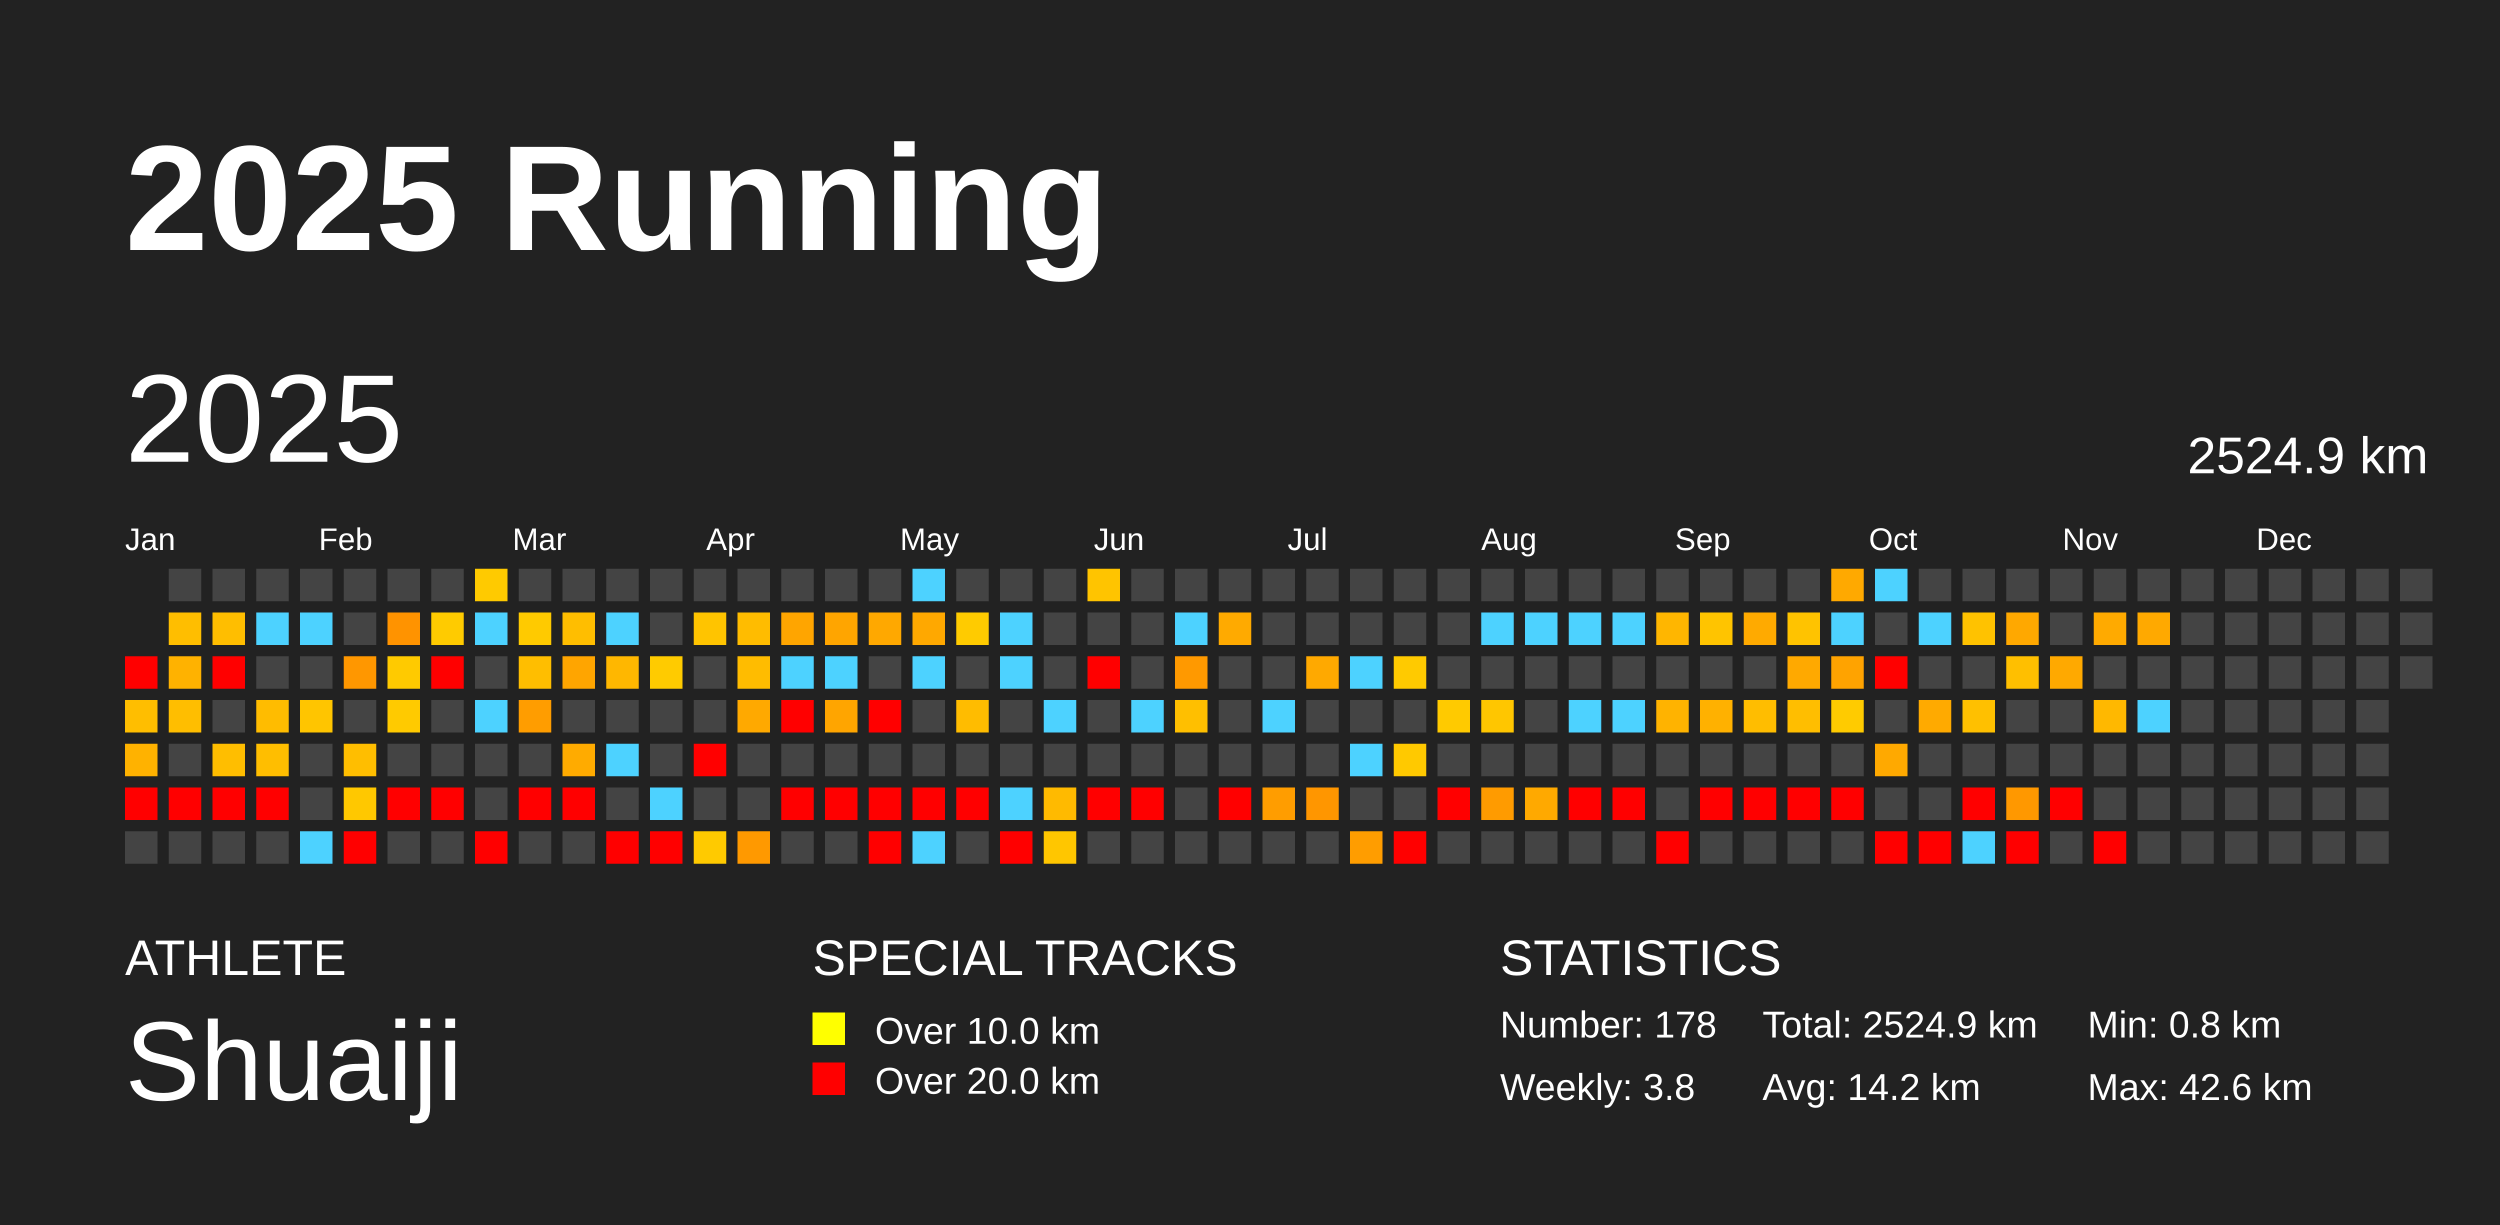
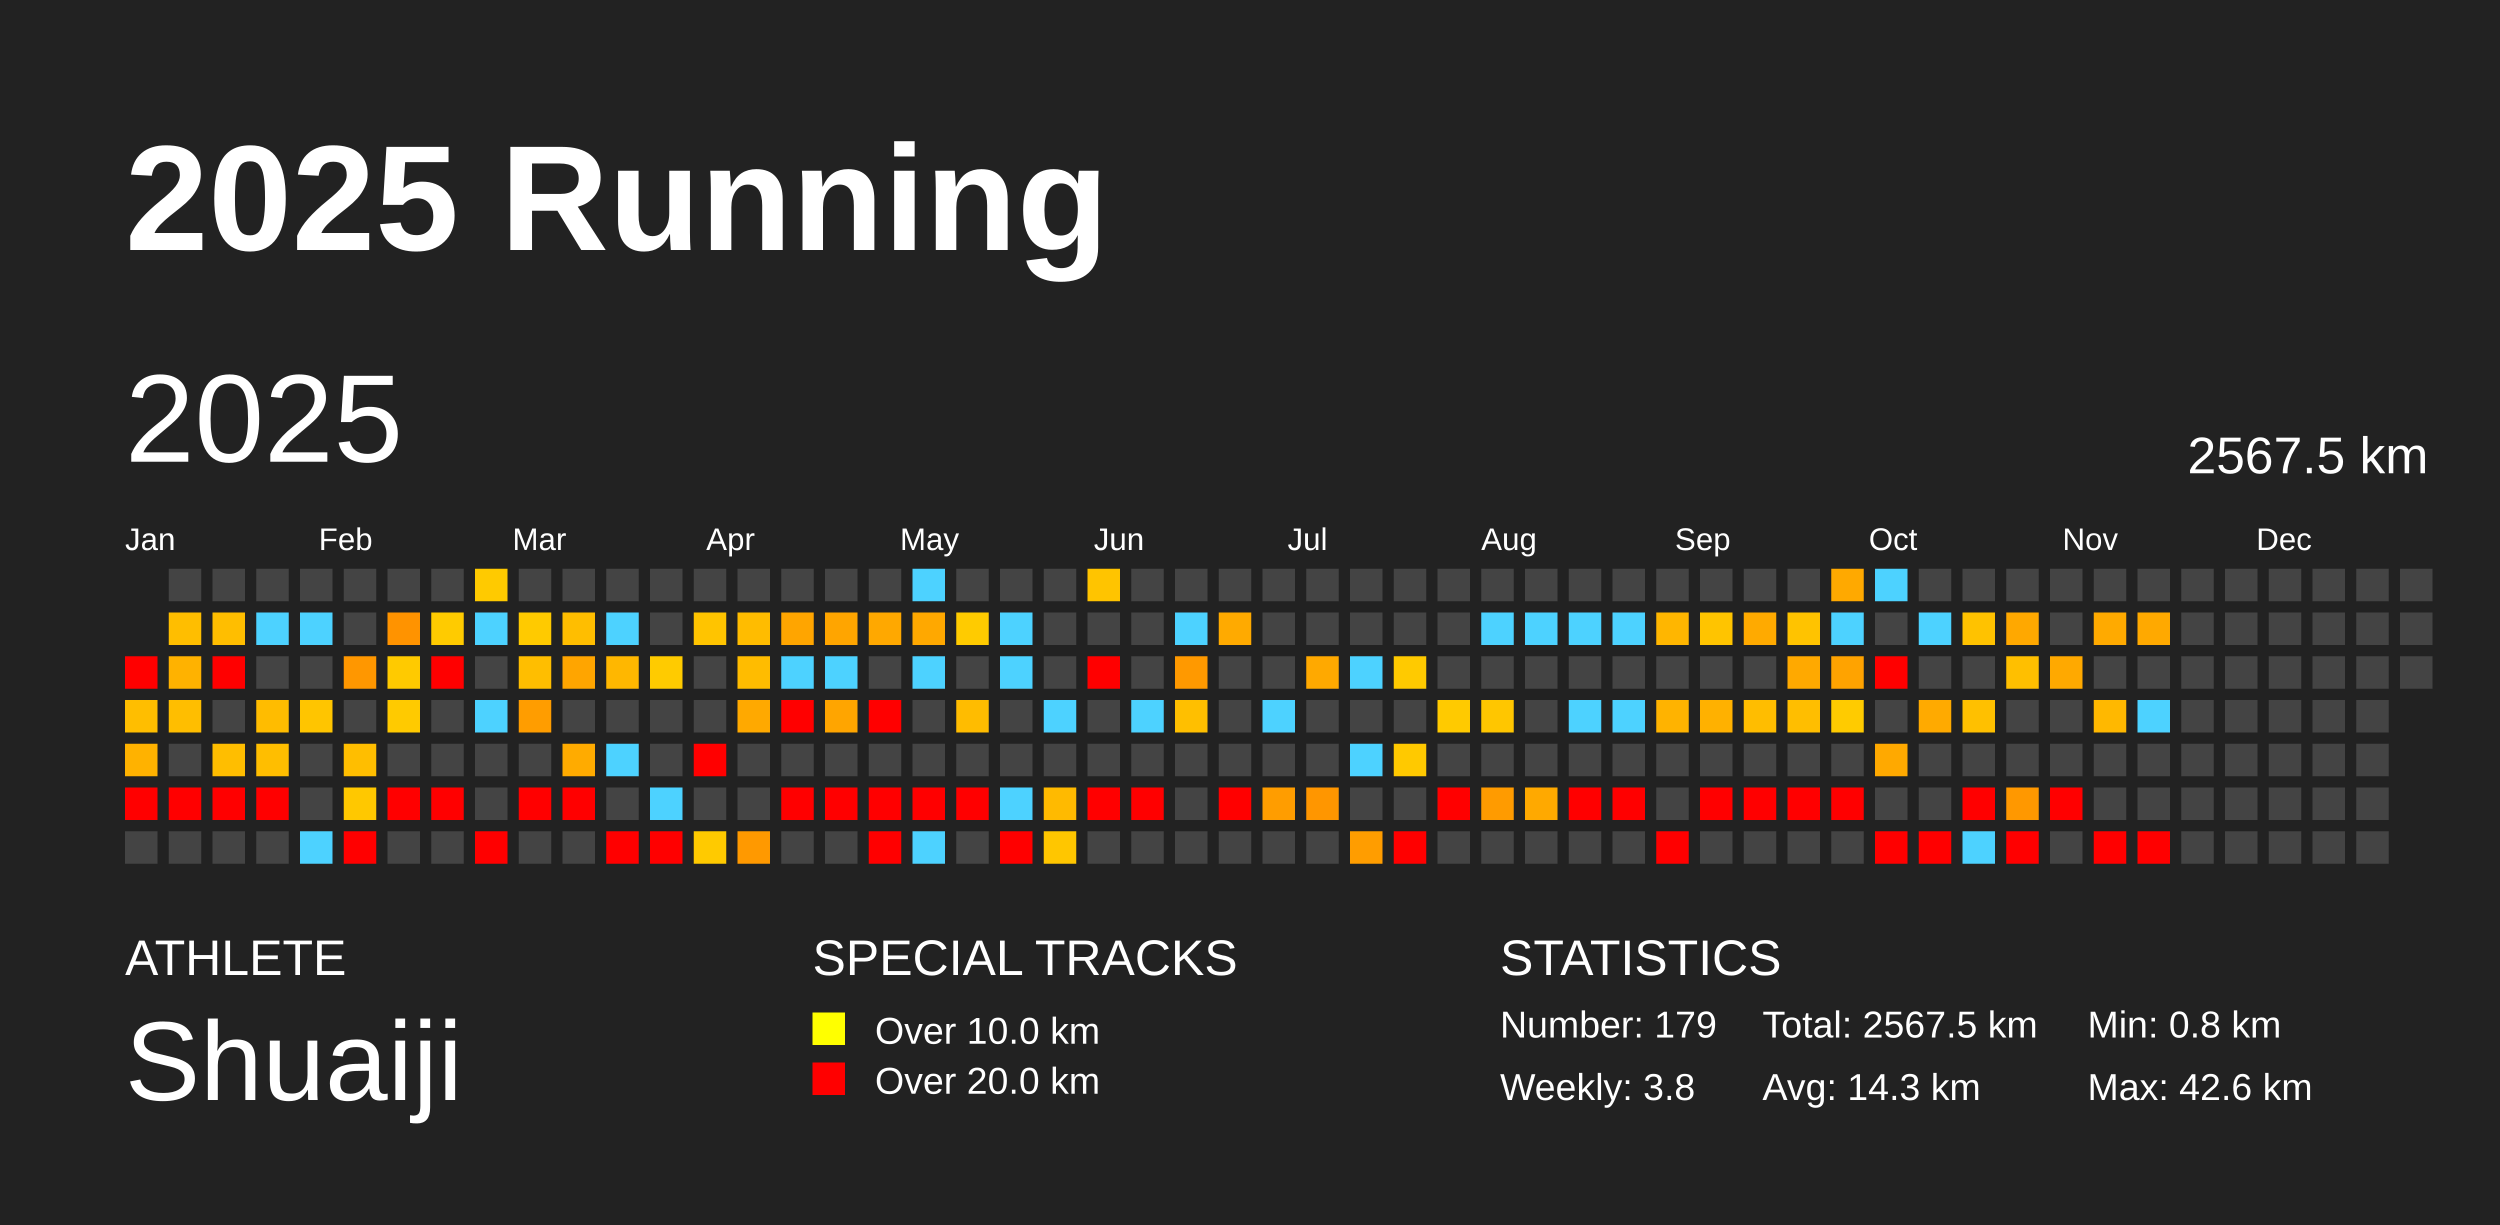
<svg xmlns="http://www.w3.org/2000/svg" baseProfile="full" height="98mm" version="1.1" viewBox="0,0,200,98" width="200mm">
  <defs />
  <rect fill="#222222" height="98" width="200" x="0" y="0" />
  <text fill="#FFFFFF" style="font-size:12px; font-family:Arial; font-weight:bold;" x="10" y="20">2025 Running</text>
  <text fill="#FFFFFF" style="font-size:4px; font-family:Arial" x="10" y="78">ATHLETE</text>
  <text fill="#FFFFFF" style="font-size:9px; font-family:Arial" x="10" y="88">Shuaiji</text>
  <text fill="#FFFFFF" style="font-size:4px; font-family:Arial" x="65" y="78">SPECIAL TRACKS</text>
  <rect fill="yellow" height="2.6" width="2.6" x="65" y="81" />
  <text fill="#FFFFFF" style="font-size:3px; font-family:Arial" x="70" y="83.5">Over 10.0 km</text>
  <rect fill="red" height="2.6" width="2.6" x="65" y="85" />
  <text fill="#FFFFFF" style="font-size:3px; font-family:Arial" x="70" y="87.5">Over 20.0 km</text>
  <text fill="#FFFFFF" style="font-size:4px; font-family:Arial" x="120" y="78">STATISTICS</text>
-   <text fill="#FFFFFF" style="font-size:3px; font-family:Arial" x="120" y="83">Number: 178</text>
+   <text fill="#FFFFFF" style="font-size:3px; font-family:Arial" x="120" y="83">Number: 179</text>
  <text fill="#FFFFFF" style="font-size:3px; font-family:Arial" x="120" y="88">Weekly: 3.8</text>
-   <text fill="#FFFFFF" style="font-size:3px; font-family:Arial" x="141" y="83">Total: 2524.9 km</text>
-   <text fill="#FFFFFF" style="font-size:3px; font-family:Arial" x="141" y="88">Avg: 14.2 km</text>
+   <text fill="#FFFFFF" style="font-size:3px; font-family:Arial" x="141" y="83">Total: 2567.5 km</text>
+   <text fill="#FFFFFF" style="font-size:3px; font-family:Arial" x="141" y="88">Avg: 14.3 km</text>
  <text fill="#FFFFFF" style="font-size:3px; font-family:Arial" x="167" y="83">Min: 0.8 km</text>
  <text fill="#FFFFFF" style="font-size:3px; font-family:Arial" x="167" y="88">Max: 42.6 km</text>
  <text dominant-baseline="hanging" fill="#FFFFFF" style="font-size:10.0px; font-family:Arial;" x="10" y="30">2025</text>
-   <text dominant-baseline="hanging" fill="#FFFFFF" style="font-size:4.125px; font-family:Arial;" x="175" y="35">2524.9 km</text>
+   <text dominant-baseline="hanging" fill="#FFFFFF" style="font-size:4.125px; font-family:Arial;" x="175" y="35">2567.5 km</text>
  <text fill="#FFFFFF" style="font-size:2.5px; font-family:Arial" x="10.0" y="44">Jan</text>
  <text fill="#FFFFFF" style="font-size:2.5px; font-family:Arial" x="25.5" y="44">Feb</text>
  <text fill="#FFFFFF" style="font-size:2.5px; font-family:Arial" x="41.0" y="44">Mar</text>
  <text fill="#FFFFFF" style="font-size:2.5px; font-family:Arial" x="56.5" y="44">Apr</text>
  <text fill="#FFFFFF" style="font-size:2.5px; font-family:Arial" x="72.0" y="44">May</text>
  <text fill="#FFFFFF" style="font-size:2.5px; font-family:Arial" x="87.5" y="44">Jun</text>
  <text fill="#FFFFFF" style="font-size:2.5px; font-family:Arial" x="103.0" y="44">Jul</text>
  <text fill="#FFFFFF" style="font-size:2.5px; font-family:Arial" x="118.5" y="44">Aug</text>
  <text fill="#FFFFFF" style="font-size:2.5px; font-family:Arial" x="134.0" y="44">Sep</text>
  <text fill="#FFFFFF" style="font-size:2.5px; font-family:Arial" x="149.5" y="44">Oct</text>
  <text fill="#FFFFFF" style="font-size:2.5px; font-family:Arial" x="165.0" y="44">Nov</text>
  <text fill="#FFFFFF" style="font-size:2.5px; font-family:Arial" x="180.5" y="44">Dec</text>
  <rect fill="red" height="2.6" width="2.6" x="10.0" y="52.5" />
  <rect fill="#ffbe00" height="2.6" width="2.6" x="10.0" y="56.0" />
  <rect fill="#ffb200" height="2.6" width="2.6" x="10.0" y="59.5" />
  <rect fill="red" height="2.6" width="2.6" x="10.0" y="63.0" />
  <rect fill="#444444" height="2.6" width="2.6" x="10.0" y="66.5" />
  <rect fill="#444444" height="2.6" width="2.6" x="13.5" y="45.5" />
  <rect fill="#ffbe00" height="2.6" width="2.6" x="13.5" y="49.0" />
  <rect fill="#ffb200" height="2.6" width="2.6" x="13.5" y="52.5" />
  <rect fill="#ffbe00" height="2.6" width="2.6" x="13.5" y="56.0" />
  <rect fill="#444444" height="2.6" width="2.6" x="13.5" y="59.5" />
  <rect fill="red" height="2.6" width="2.6" x="13.5" y="63.0" />
  <rect fill="#444444" height="2.6" width="2.6" x="13.5" y="66.5" />
  <rect fill="#444444" height="2.6" width="2.6" x="17.0" y="45.5" />
  <rect fill="#ffbe00" height="2.6" width="2.6" x="17.0" y="49.0" />
  <rect fill="red" height="2.6" width="2.6" x="17.0" y="52.5" />
  <rect fill="#444444" height="2.6" width="2.6" x="17.0" y="56.0" />
  <rect fill="#ffbe00" height="2.6" width="2.6" x="17.0" y="59.5" />
  <rect fill="red" height="2.6" width="2.6" x="17.0" y="63.0" />
  <rect fill="#444444" height="2.6" width="2.6" x="17.0" y="66.5" />
  <rect fill="#444444" height="2.6" width="2.6" x="20.5" y="45.5" />
  <rect fill="#4dd2ff" height="2.6" width="2.6" x="20.5" y="49.0" />
  <rect fill="#444444" height="2.6" width="2.6" x="20.5" y="52.5" />
  <rect fill="#ffbc00" height="2.6" width="2.6" x="20.5" y="56.0" />
  <rect fill="#ffbe00" height="2.6" width="2.6" x="20.5" y="59.5" />
  <rect fill="red" height="2.6" width="2.6" x="20.5" y="63.0" />
  <rect fill="#444444" height="2.6" width="2.6" x="20.5" y="66.5" />
  <rect fill="#444444" height="2.6" width="2.6" x="24.0" y="45.5" />
  <rect fill="#4dd2ff" height="2.6" width="2.6" x="24.0" y="49.0" />
  <rect fill="#444444" height="2.6" width="2.6" x="24.0" y="52.5" />
  <rect fill="#ffc500" height="2.6" width="2.6" x="24.0" y="56.0" />
  <rect fill="#444444" height="2.6" width="2.6" x="24.0" y="59.5" />
  <rect fill="#444444" height="2.6" width="2.6" x="24.0" y="63.0" />
  <rect fill="#4dd2ff" height="2.6" width="2.6" x="24.0" y="66.5" />
  <rect fill="#444444" height="2.6" width="2.6" x="27.5" y="45.5" />
  <rect fill="#444444" height="2.6" width="2.6" x="27.5" y="49.0" />
  <rect fill="#ff9700" height="2.6" width="2.6" x="27.5" y="52.5" />
  <rect fill="#444444" height="2.6" width="2.6" x="27.5" y="56.0" />
  <rect fill="#ffbe00" height="2.6" width="2.6" x="27.5" y="59.5" />
  <rect fill="#ffc800" height="2.6" width="2.6" x="27.5" y="63.0" />
  <rect fill="red" height="2.6" width="2.6" x="27.5" y="66.5" />
  <rect fill="#444444" height="2.6" width="2.6" x="31.0" y="45.5" />
  <rect fill="#ff9300" height="2.6" width="2.6" x="31.0" y="49.0" />
  <rect fill="#ffca00" height="2.6" width="2.6" x="31.0" y="52.5" />
  <rect fill="#ffca00" height="2.6" width="2.6" x="31.0" y="56.0" />
  <rect fill="#444444" height="2.6" width="2.6" x="31.0" y="59.5" />
  <rect fill="red" height="2.6" width="2.6" x="31.0" y="63.0" />
  <rect fill="#444444" height="2.6" width="2.6" x="31.0" y="66.5" />
  <rect fill="#444444" height="2.6" width="2.6" x="34.5" y="45.5" />
  <rect fill="#ffcb00" height="2.6" width="2.6" x="34.5" y="49.0" />
  <rect fill="red" height="2.6" width="2.6" x="34.5" y="52.5" />
  <rect fill="#444444" height="2.6" width="2.6" x="34.5" y="56.0" />
  <rect fill="#444444" height="2.6" width="2.6" x="34.5" y="59.5" />
  <rect fill="red" height="2.6" width="2.6" x="34.5" y="63.0" />
  <rect fill="#444444" height="2.6" width="2.6" x="34.5" y="66.5" />
  <rect fill="#ffca00" height="2.6" width="2.6" x="38.0" y="45.5" />
  <rect fill="#4dd2ff" height="2.6" width="2.6" x="38.0" y="49.0" />
  <rect fill="#444444" height="2.6" width="2.6" x="38.0" y="52.5" />
  <rect fill="#4dd2ff" height="2.6" width="2.6" x="38.0" y="56.0" />
  <rect fill="#444444" height="2.6" width="2.6" x="38.0" y="59.5" />
  <rect fill="#444444" height="2.6" width="2.6" x="38.0" y="63.0" />
  <rect fill="red" height="2.6" width="2.6" x="38.0" y="66.5" />
  <rect fill="#444444" height="2.6" width="2.6" x="41.5" y="45.5" />
  <rect fill="#ffca00" height="2.6" width="2.6" x="41.5" y="49.0" />
  <rect fill="#ffbe00" height="2.6" width="2.6" x="41.5" y="52.5" />
  <rect fill="#ff9d00" height="2.6" width="2.6" x="41.5" y="56.0" />
  <rect fill="#444444" height="2.6" width="2.6" x="41.5" y="59.5" />
  <rect fill="red" height="2.6" width="2.6" x="41.5" y="63.0" />
  <rect fill="#444444" height="2.6" width="2.6" x="41.5" y="66.5" />
  <rect fill="#444444" height="2.6" width="2.6" x="45.0" y="45.5" />
  <rect fill="#ffbe00" height="2.6" width="2.6" x="45.0" y="49.0" />
  <rect fill="#ffa500" height="2.6" width="2.6" x="45.0" y="52.5" />
  <rect fill="#444444" height="2.6" width="2.6" x="45.0" y="56.0" />
  <rect fill="#ffab00" height="2.6" width="2.6" x="45.0" y="59.5" />
  <rect fill="red" height="2.6" width="2.6" x="45.0" y="63.0" />
  <rect fill="#444444" height="2.6" width="2.6" x="45.0" y="66.5" />
  <rect fill="#444444" height="2.6" width="2.6" x="48.5" y="45.5" />
  <rect fill="#4dd2ff" height="2.6" width="2.6" x="48.5" y="49.0" />
  <rect fill="#ffb700" height="2.6" width="2.6" x="48.5" y="52.5" />
  <rect fill="#444444" height="2.6" width="2.6" x="48.5" y="56.0" />
  <rect fill="#4dd2ff" height="2.6" width="2.6" x="48.5" y="59.5" />
  <rect fill="#444444" height="2.6" width="2.6" x="48.5" y="63.0" />
  <rect fill="red" height="2.6" width="2.6" x="48.5" y="66.5" />
  <rect fill="#444444" height="2.6" width="2.6" x="52.0" y="45.5" />
  <rect fill="#444444" height="2.6" width="2.6" x="52.0" y="49.0" />
  <rect fill="#ffcb00" height="2.6" width="2.6" x="52.0" y="52.5" />
  <rect fill="#444444" height="2.6" width="2.6" x="52.0" y="56.0" />
  <rect fill="#444444" height="2.6" width="2.6" x="52.0" y="59.5" />
  <rect fill="#4dd2ff" height="2.6" width="2.6" x="52.0" y="63.0" />
  <rect fill="red" height="2.6" width="2.6" x="52.0" y="66.5" />
  <rect fill="#444444" height="2.6" width="2.6" x="55.5" y="45.5" />
  <rect fill="#ffc400" height="2.6" width="2.6" x="55.5" y="49.0" />
  <rect fill="#444444" height="2.6" width="2.6" x="55.5" y="52.5" />
  <rect fill="#444444" height="2.6" width="2.6" x="55.5" y="56.0" />
  <rect fill="red" height="2.6" width="2.6" x="55.5" y="59.5" />
  <rect fill="#444444" height="2.6" width="2.6" x="55.5" y="63.0" />
  <rect fill="#ffca00" height="2.6" width="2.6" x="55.5" y="66.5" />
  <rect fill="#444444" height="2.6" width="2.6" x="59.0" y="45.5" />
  <rect fill="#ffbc00" height="2.6" width="2.6" x="59.0" y="49.0" />
  <rect fill="#ffbc00" height="2.6" width="2.6" x="59.0" y="52.5" />
  <rect fill="#ffa900" height="2.6" width="2.6" x="59.0" y="56.0" />
  <rect fill="#444444" height="2.6" width="2.6" x="59.0" y="59.5" />
  <rect fill="#444444" height="2.6" width="2.6" x="59.0" y="63.0" />
  <rect fill="#ff9900" height="2.6" width="2.6" x="59.0" y="66.5" />
  <rect fill="#444444" height="2.6" width="2.6" x="62.5" y="45.5" />
  <rect fill="#ffa500" height="2.6" width="2.6" x="62.5" y="49.0" />
  <rect fill="#4dd2ff" height="2.6" width="2.6" x="62.5" y="52.5" />
  <rect fill="red" height="2.6" width="2.6" x="62.5" y="56.0" />
  <rect fill="#444444" height="2.6" width="2.6" x="62.5" y="59.5" />
  <rect fill="red" height="2.6" width="2.6" x="62.5" y="63.0" />
  <rect fill="#444444" height="2.6" width="2.6" x="62.5" y="66.5" />
  <rect fill="#444444" height="2.6" width="2.6" x="66.0" y="45.5" />
  <rect fill="#ffa500" height="2.6" width="2.6" x="66.0" y="49.0" />
  <rect fill="#4dd2ff" height="2.6" width="2.6" x="66.0" y="52.5" />
  <rect fill="#ffa500" height="2.6" width="2.6" x="66.0" y="56.0" />
  <rect fill="#444444" height="2.6" width="2.6" x="66.0" y="59.5" />
  <rect fill="red" height="2.6" width="2.6" x="66.0" y="63.0" />
  <rect fill="#444444" height="2.6" width="2.6" x="66.0" y="66.5" />
  <rect fill="#444444" height="2.6" width="2.6" x="69.5" y="45.5" />
  <rect fill="#ffa800" height="2.6" width="2.6" x="69.5" y="49.0" />
  <rect fill="#444444" height="2.6" width="2.6" x="69.5" y="52.5" />
  <rect fill="red" height="2.6" width="2.6" x="69.5" y="56.0" />
  <rect fill="#444444" height="2.6" width="2.6" x="69.5" y="59.5" />
  <rect fill="red" height="2.6" width="2.6" x="69.5" y="63.0" />
  <rect fill="red" height="2.6" width="2.6" x="69.5" y="66.5" />
  <rect fill="#4dd2ff" height="2.6" width="2.6" x="73.0" y="45.5" />
  <rect fill="#ffa800" height="2.6" width="2.6" x="73.0" y="49.0" />
  <rect fill="#4dd2ff" height="2.6" width="2.6" x="73.0" y="52.5" />
  <rect fill="#444444" height="2.6" width="2.6" x="73.0" y="56.0" />
  <rect fill="#444444" height="2.6" width="2.6" x="73.0" y="59.5" />
  <rect fill="red" height="2.6" width="2.6" x="73.0" y="63.0" />
  <rect fill="#4dd2ff" height="2.6" width="2.6" x="73.0" y="66.5" />
  <rect fill="#444444" height="2.6" width="2.6" x="76.5" y="45.5" />
  <rect fill="#ffcb00" height="2.6" width="2.6" x="76.5" y="49.0" />
  <rect fill="#444444" height="2.6" width="2.6" x="76.5" y="52.5" />
  <rect fill="#ffbc00" height="2.6" width="2.6" x="76.5" y="56.0" />
  <rect fill="#444444" height="2.6" width="2.6" x="76.5" y="59.5" />
  <rect fill="red" height="2.6" width="2.6" x="76.5" y="63.0" />
  <rect fill="#444444" height="2.6" width="2.6" x="76.5" y="66.5" />
  <rect fill="#444444" height="2.6" width="2.6" x="80.0" y="45.5" />
  <rect fill="#4dd2ff" height="2.6" width="2.6" x="80.0" y="49.0" />
  <rect fill="#4dd2ff" height="2.6" width="2.6" x="80.0" y="52.5" />
  <rect fill="#444444" height="2.6" width="2.6" x="80.0" y="56.0" />
  <rect fill="#444444" height="2.6" width="2.6" x="80.0" y="59.5" />
  <rect fill="#4dd2ff" height="2.6" width="2.6" x="80.0" y="63.0" />
  <rect fill="red" height="2.6" width="2.6" x="80.0" y="66.5" />
  <rect fill="#444444" height="2.6" width="2.6" x="83.5" y="45.5" />
  <rect fill="#444444" height="2.6" width="2.6" x="83.5" y="49.0" />
  <rect fill="#444444" height="2.6" width="2.6" x="83.5" y="52.5" />
  <rect fill="#4dd2ff" height="2.6" width="2.6" x="83.5" y="56.0" />
  <rect fill="#444444" height="2.6" width="2.6" x="83.5" y="59.5" />
  <rect fill="#ffba00" height="2.6" width="2.6" x="83.5" y="63.0" />
  <rect fill="#ffc600" height="2.6" width="2.6" x="83.5" y="66.5" />
  <rect fill="#ffc400" height="2.6" width="2.6" x="87.0" y="45.5" />
  <rect fill="#444444" height="2.6" width="2.6" x="87.0" y="49.0" />
  <rect fill="red" height="2.6" width="2.6" x="87.0" y="52.5" />
  <rect fill="#444444" height="2.6" width="2.6" x="87.0" y="56.0" />
  <rect fill="#444444" height="2.6" width="2.6" x="87.0" y="59.5" />
  <rect fill="red" height="2.6" width="2.6" x="87.0" y="63.0" />
  <rect fill="#444444" height="2.6" width="2.6" x="87.0" y="66.5" />
  <rect fill="#444444" height="2.6" width="2.6" x="90.5" y="45.5" />
  <rect fill="#444444" height="2.6" width="2.6" x="90.5" y="49.0" />
  <rect fill="#444444" height="2.6" width="2.6" x="90.5" y="52.5" />
  <rect fill="#4dd2ff" height="2.6" width="2.6" x="90.5" y="56.0" />
  <rect fill="#444444" height="2.6" width="2.6" x="90.5" y="59.5" />
  <rect fill="red" height="2.6" width="2.6" x="90.5" y="63.0" />
  <rect fill="#444444" height="2.6" width="2.6" x="90.5" y="66.5" />
  <rect fill="#444444" height="2.6" width="2.6" x="94.0" y="45.5" />
  <rect fill="#4dd2ff" height="2.6" width="2.6" x="94.0" y="49.0" />
  <rect fill="#ff9900" height="2.6" width="2.6" x="94.0" y="52.5" />
  <rect fill="#ffbf00" height="2.6" width="2.6" x="94.0" y="56.0" />
  <rect fill="#444444" height="2.6" width="2.6" x="94.0" y="59.5" />
  <rect fill="#444444" height="2.6" width="2.6" x="94.0" y="63.0" />
  <rect fill="#444444" height="2.6" width="2.6" x="94.0" y="66.5" />
  <rect fill="#444444" height="2.6" width="2.6" x="97.5" y="45.5" />
  <rect fill="#ffaa00" height="2.6" width="2.6" x="97.5" y="49.0" />
  <rect fill="#444444" height="2.6" width="2.6" x="97.5" y="52.5" />
  <rect fill="#444444" height="2.6" width="2.6" x="97.5" y="56.0" />
  <rect fill="#444444" height="2.6" width="2.6" x="97.5" y="59.5" />
  <rect fill="red" height="2.6" width="2.6" x="97.5" y="63.0" />
  <rect fill="#444444" height="2.6" width="2.6" x="97.5" y="66.5" />
  <rect fill="#444444" height="2.6" width="2.6" x="101.0" y="45.5" />
  <rect fill="#444444" height="2.6" width="2.6" x="101.0" y="49.0" />
  <rect fill="#444444" height="2.6" width="2.6" x="101.0" y="52.5" />
  <rect fill="#4dd2ff" height="2.6" width="2.6" x="101.0" y="56.0" />
  <rect fill="#444444" height="2.6" width="2.6" x="101.0" y="59.5" />
  <rect fill="#ff9d00" height="2.6" width="2.6" x="101.0" y="63.0" />
  <rect fill="#444444" height="2.6" width="2.6" x="101.0" y="66.5" />
  <rect fill="#444444" height="2.6" width="2.6" x="104.5" y="45.5" />
  <rect fill="#444444" height="2.6" width="2.6" x="104.5" y="49.0" />
  <rect fill="#ffa900" height="2.6" width="2.6" x="104.5" y="52.5" />
  <rect fill="#444444" height="2.6" width="2.6" x="104.5" y="56.0" />
  <rect fill="#444444" height="2.6" width="2.6" x="104.5" y="59.5" />
  <rect fill="#ff9600" height="2.6" width="2.6" x="104.5" y="63.0" />
  <rect fill="#444444" height="2.6" width="2.6" x="104.5" y="66.5" />
  <rect fill="#444444" height="2.6" width="2.6" x="108.0" y="45.5" />
  <rect fill="#444444" height="2.6" width="2.6" x="108.0" y="49.0" />
  <rect fill="#4dd2ff" height="2.6" width="2.6" x="108.0" y="52.5" />
  <rect fill="#444444" height="2.6" width="2.6" x="108.0" y="56.0" />
  <rect fill="#4dd2ff" height="2.6" width="2.6" x="108.0" y="59.5" />
  <rect fill="#444444" height="2.6" width="2.6" x="108.0" y="63.0" />
  <rect fill="#ff9d00" height="2.6" width="2.6" x="108.0" y="66.5" />
  <rect fill="#444444" height="2.6" width="2.6" x="111.5" y="45.5" />
  <rect fill="#444444" height="2.6" width="2.6" x="111.5" y="49.0" />
  <rect fill="#ffca00" height="2.6" width="2.6" x="111.5" y="52.5" />
  <rect fill="#444444" height="2.6" width="2.6" x="111.5" y="56.0" />
  <rect fill="#ffc900" height="2.6" width="2.6" x="111.5" y="59.5" />
  <rect fill="#444444" height="2.6" width="2.6" x="111.5" y="63.0" />
  <rect fill="red" height="2.6" width="2.6" x="111.5" y="66.5" />
  <rect fill="#444444" height="2.6" width="2.6" x="115.0" y="45.5" />
  <rect fill="#444444" height="2.6" width="2.6" x="115.0" y="49.0" />
  <rect fill="#444444" height="2.6" width="2.6" x="115.0" y="52.5" />
  <rect fill="#ffca00" height="2.6" width="2.6" x="115.0" y="56.0" />
  <rect fill="#444444" height="2.6" width="2.6" x="115.0" y="59.5" />
  <rect fill="red" height="2.6" width="2.6" x="115.0" y="63.0" />
  <rect fill="#444444" height="2.6" width="2.6" x="115.0" y="66.5" />
  <rect fill="#444444" height="2.6" width="2.6" x="118.5" y="45.5" />
  <rect fill="#4dd2ff" height="2.6" width="2.6" x="118.5" y="49.0" />
  <rect fill="#444444" height="2.6" width="2.6" x="118.5" y="52.5" />
  <rect fill="#ffc600" height="2.6" width="2.6" x="118.5" y="56.0" />
  <rect fill="#444444" height="2.6" width="2.6" x="118.5" y="59.5" />
  <rect fill="#ff9b00" height="2.6" width="2.6" x="118.5" y="63.0" />
  <rect fill="#444444" height="2.6" width="2.6" x="118.5" y="66.5" />
  <rect fill="#444444" height="2.6" width="2.6" x="122.0" y="45.5" />
  <rect fill="#4dd2ff" height="2.6" width="2.6" x="122.0" y="49.0" />
  <rect fill="#444444" height="2.6" width="2.6" x="122.0" y="52.5" />
  <rect fill="#444444" height="2.6" width="2.6" x="122.0" y="56.0" />
  <rect fill="#444444" height="2.6" width="2.6" x="122.0" y="59.5" />
  <rect fill="#ffa900" height="2.6" width="2.6" x="122.0" y="63.0" />
  <rect fill="#444444" height="2.6" width="2.6" x="122.0" y="66.5" />
  <rect fill="#444444" height="2.6" width="2.6" x="125.5" y="45.5" />
  <rect fill="#4dd2ff" height="2.6" width="2.6" x="125.5" y="49.0" />
  <rect fill="#444444" height="2.6" width="2.6" x="125.5" y="52.5" />
  <rect fill="#4dd2ff" height="2.6" width="2.6" x="125.5" y="56.0" />
  <rect fill="#444444" height="2.6" width="2.6" x="125.5" y="59.5" />
  <rect fill="red" height="2.6" width="2.6" x="125.5" y="63.0" />
  <rect fill="#444444" height="2.6" width="2.6" x="125.5" y="66.5" />
  <rect fill="#444444" height="2.6" width="2.6" x="129.0" y="45.5" />
  <rect fill="#4dd2ff" height="2.6" width="2.6" x="129.0" y="49.0" />
  <rect fill="#444444" height="2.6" width="2.6" x="129.0" y="52.5" />
  <rect fill="#4dd2ff" height="2.6" width="2.6" x="129.0" y="56.0" />
  <rect fill="#444444" height="2.6" width="2.6" x="129.0" y="59.5" />
  <rect fill="red" height="2.6" width="2.6" x="129.0" y="63.0" />
  <rect fill="#444444" height="2.6" width="2.6" x="129.0" y="66.5" />
  <rect fill="#444444" height="2.6" width="2.6" x="132.5" y="45.5" />
  <rect fill="#ffb600" height="2.6" width="2.6" x="132.5" y="49.0" />
  <rect fill="#444444" height="2.6" width="2.6" x="132.5" y="52.5" />
  <rect fill="#ffb300" height="2.6" width="2.6" x="132.5" y="56.0" />
  <rect fill="#444444" height="2.6" width="2.6" x="132.5" y="59.5" />
  <rect fill="#444444" height="2.6" width="2.6" x="132.5" y="63.0" />
  <rect fill="red" height="2.6" width="2.6" x="132.5" y="66.5" />
  <rect fill="#444444" height="2.6" width="2.6" x="136.0" y="45.5" />
  <rect fill="#ffc400" height="2.6" width="2.6" x="136.0" y="49.0" />
  <rect fill="#444444" height="2.6" width="2.6" x="136.0" y="52.5" />
  <rect fill="#ffb100" height="2.6" width="2.6" x="136.0" y="56.0" />
  <rect fill="#444444" height="2.6" width="2.6" x="136.0" y="59.5" />
  <rect fill="red" height="2.6" width="2.6" x="136.0" y="63.0" />
  <rect fill="#444444" height="2.6" width="2.6" x="136.0" y="66.5" />
  <rect fill="#444444" height="2.6" width="2.6" x="139.5" y="45.5" />
  <rect fill="#ffaa00" height="2.6" width="2.6" x="139.5" y="49.0" />
  <rect fill="#444444" height="2.6" width="2.6" x="139.5" y="52.5" />
  <rect fill="#ffbd00" height="2.6" width="2.6" x="139.5" y="56.0" />
  <rect fill="#444444" height="2.6" width="2.6" x="139.5" y="59.5" />
  <rect fill="red" height="2.6" width="2.6" x="139.5" y="63.0" />
  <rect fill="#444444" height="2.6" width="2.6" x="139.5" y="66.5" />
  <rect fill="#444444" height="2.6" width="2.6" x="143.0" y="45.5" />
  <rect fill="#ffc300" height="2.6" width="2.6" x="143.0" y="49.0" />
  <rect fill="#ffa900" height="2.6" width="2.6" x="143.0" y="52.5" />
  <rect fill="#ffbe00" height="2.6" width="2.6" x="143.0" y="56.0" />
  <rect fill="#444444" height="2.6" width="2.6" x="143.0" y="59.5" />
  <rect fill="red" height="2.6" width="2.6" x="143.0" y="63.0" />
  <rect fill="#444444" height="2.6" width="2.6" x="143.0" y="66.5" />
  <rect fill="#ffa900" height="2.6" width="2.6" x="146.5" y="45.5" />
  <rect fill="#4dd2ff" height="2.6" width="2.6" x="146.5" y="49.0" />
  <rect fill="#ffa300" height="2.6" width="2.6" x="146.5" y="52.5" />
  <rect fill="#ffcb00" height="2.6" width="2.6" x="146.5" y="56.0" />
  <rect fill="#444444" height="2.6" width="2.6" x="146.5" y="59.5" />
  <rect fill="red" height="2.6" width="2.6" x="146.5" y="63.0" />
  <rect fill="#444444" height="2.6" width="2.6" x="146.5" y="66.5" />
  <rect fill="#4dd2ff" height="2.6" width="2.6" x="150.0" y="45.5" />
  <rect fill="#444444" height="2.6" width="2.6" x="150.0" y="49.0" />
  <rect fill="red" height="2.6" width="2.6" x="150.0" y="52.5" />
  <rect fill="#444444" height="2.6" width="2.6" x="150.0" y="56.0" />
  <rect fill="#ffa900" height="2.6" width="2.6" x="150.0" y="59.5" />
  <rect fill="#444444" height="2.6" width="2.6" x="150.0" y="63.0" />
  <rect fill="red" height="2.6" width="2.6" x="150.0" y="66.5" />
  <rect fill="#444444" height="2.6" width="2.6" x="153.5" y="45.5" />
  <rect fill="#4dd2ff" height="2.6" width="2.6" x="153.5" y="49.0" />
  <rect fill="#444444" height="2.6" width="2.6" x="153.5" y="52.5" />
  <rect fill="#ffaa00" height="2.6" width="2.6" x="153.5" y="56.0" />
  <rect fill="#444444" height="2.6" width="2.6" x="153.5" y="59.5" />
  <rect fill="#444444" height="2.6" width="2.6" x="153.5" y="63.0" />
  <rect fill="red" height="2.6" width="2.6" x="153.5" y="66.5" />
  <rect fill="#444444" height="2.6" width="2.6" x="157.0" y="45.5" />
  <rect fill="#ffc200" height="2.6" width="2.6" x="157.0" y="49.0" />
  <rect fill="#444444" height="2.6" width="2.6" x="157.0" y="52.5" />
  <rect fill="#ffc000" height="2.6" width="2.6" x="157.0" y="56.0" />
  <rect fill="#444444" height="2.6" width="2.6" x="157.0" y="59.5" />
  <rect fill="red" height="2.6" width="2.6" x="157.0" y="63.0" />
  <rect fill="#4dd2ff" height="2.6" width="2.6" x="157.0" y="66.5" />
  <rect fill="#444444" height="2.6" width="2.6" x="160.5" y="45.5" />
  <rect fill="#ffa800" height="2.6" width="2.6" x="160.5" y="49.0" />
  <rect fill="#ffbf00" height="2.6" width="2.6" x="160.5" y="52.5" />
  <rect fill="#444444" height="2.6" width="2.6" x="160.5" y="56.0" />
  <rect fill="#444444" height="2.6" width="2.6" x="160.5" y="59.5" />
  <rect fill="#ff9800" height="2.6" width="2.6" x="160.5" y="63.0" />
  <rect fill="red" height="2.6" width="2.6" x="160.5" y="66.5" />
  <rect fill="#444444" height="2.6" width="2.6" x="164.0" y="45.5" />
  <rect fill="#444444" height="2.6" width="2.6" x="164.0" y="49.0" />
  <rect fill="#ffa900" height="2.6" width="2.6" x="164.0" y="52.5" />
  <rect fill="#444444" height="2.6" width="2.6" x="164.0" y="56.0" />
  <rect fill="#444444" height="2.6" width="2.6" x="164.0" y="59.5" />
  <rect fill="red" height="2.6" width="2.6" x="164.0" y="63.0" />
  <rect fill="#444444" height="2.6" width="2.6" x="164.0" y="66.5" />
  <rect fill="#444444" height="2.6" width="2.6" x="167.5" y="45.5" />
  <rect fill="#ffaa00" height="2.6" width="2.6" x="167.5" y="49.0" />
  <rect fill="#444444" height="2.6" width="2.6" x="167.5" y="52.5" />
  <rect fill="#ffb800" height="2.6" width="2.6" x="167.5" y="56.0" />
  <rect fill="#444444" height="2.6" width="2.6" x="167.5" y="59.5" />
  <rect fill="#444444" height="2.6" width="2.6" x="167.5" y="63.0" />
  <rect fill="red" height="2.6" width="2.6" x="167.5" y="66.5" />
  <rect fill="#444444" height="2.6" width="2.6" x="171.0" y="45.5" />
  <rect fill="#ffa900" height="2.6" width="2.6" x="171.0" y="49.0" />
  <rect fill="#444444" height="2.6" width="2.6" x="171.0" y="52.5" />
  <rect fill="#4dd2ff" height="2.6" width="2.6" x="171.0" y="56.0" />
  <rect fill="#444444" height="2.6" width="2.6" x="171.0" y="59.5" />
  <rect fill="#444444" height="2.6" width="2.6" x="171.0" y="63.0" />
-   <rect fill="#444444" height="2.6" width="2.6" x="171.0" y="66.5" />
+   <rect fill="red" height="2.6" width="2.6" x="171.0" y="66.5" />
  <rect fill="#444444" height="2.6" width="2.6" x="174.5" y="45.5" />
  <rect fill="#444444" height="2.6" width="2.6" x="174.5" y="49.0" />
  <rect fill="#444444" height="2.6" width="2.6" x="174.5" y="52.5" />
  <rect fill="#444444" height="2.6" width="2.6" x="174.5" y="56.0" />
  <rect fill="#444444" height="2.6" width="2.6" x="174.5" y="59.5" />
  <rect fill="#444444" height="2.6" width="2.6" x="174.5" y="63.0" />
  <rect fill="#444444" height="2.6" width="2.6" x="174.5" y="66.5" />
  <rect fill="#444444" height="2.6" width="2.6" x="178.0" y="45.5" />
  <rect fill="#444444" height="2.6" width="2.6" x="178.0" y="49.0" />
  <rect fill="#444444" height="2.6" width="2.6" x="178.0" y="52.5" />
  <rect fill="#444444" height="2.6" width="2.6" x="178.0" y="56.0" />
  <rect fill="#444444" height="2.6" width="2.6" x="178.0" y="59.5" />
  <rect fill="#444444" height="2.6" width="2.6" x="178.0" y="63.0" />
  <rect fill="#444444" height="2.6" width="2.6" x="178.0" y="66.5" />
  <rect fill="#444444" height="2.6" width="2.6" x="181.5" y="45.5" />
  <rect fill="#444444" height="2.6" width="2.6" x="181.5" y="49.0" />
  <rect fill="#444444" height="2.6" width="2.6" x="181.5" y="52.5" />
  <rect fill="#444444" height="2.6" width="2.6" x="181.5" y="56.0" />
  <rect fill="#444444" height="2.6" width="2.6" x="181.5" y="59.5" />
  <rect fill="#444444" height="2.6" width="2.6" x="181.5" y="63.0" />
  <rect fill="#444444" height="2.6" width="2.6" x="181.5" y="66.5" />
  <rect fill="#444444" height="2.6" width="2.6" x="185.0" y="45.5" />
  <rect fill="#444444" height="2.6" width="2.6" x="185.0" y="49.0" />
  <rect fill="#444444" height="2.6" width="2.6" x="185.0" y="52.5" />
  <rect fill="#444444" height="2.6" width="2.6" x="185.0" y="56.0" />
  <rect fill="#444444" height="2.6" width="2.6" x="185.0" y="59.5" />
  <rect fill="#444444" height="2.6" width="2.6" x="185.0" y="63.0" />
  <rect fill="#444444" height="2.6" width="2.6" x="185.0" y="66.5" />
  <rect fill="#444444" height="2.6" width="2.6" x="188.5" y="45.5" />
  <rect fill="#444444" height="2.6" width="2.6" x="188.5" y="49.0" />
  <rect fill="#444444" height="2.6" width="2.6" x="188.5" y="52.5" />
  <rect fill="#444444" height="2.6" width="2.6" x="188.5" y="56.0" />
  <rect fill="#444444" height="2.6" width="2.6" x="188.5" y="59.5" />
  <rect fill="#444444" height="2.6" width="2.6" x="188.5" y="63.0" />
  <rect fill="#444444" height="2.6" width="2.6" x="188.5" y="66.5" />
  <rect fill="#444444" height="2.6" width="2.6" x="192.0" y="45.5" />
  <rect fill="#444444" height="2.6" width="2.6" x="192.0" y="49.0" />
  <rect fill="#444444" height="2.6" width="2.6" x="192.0" y="52.5" />
</svg>
